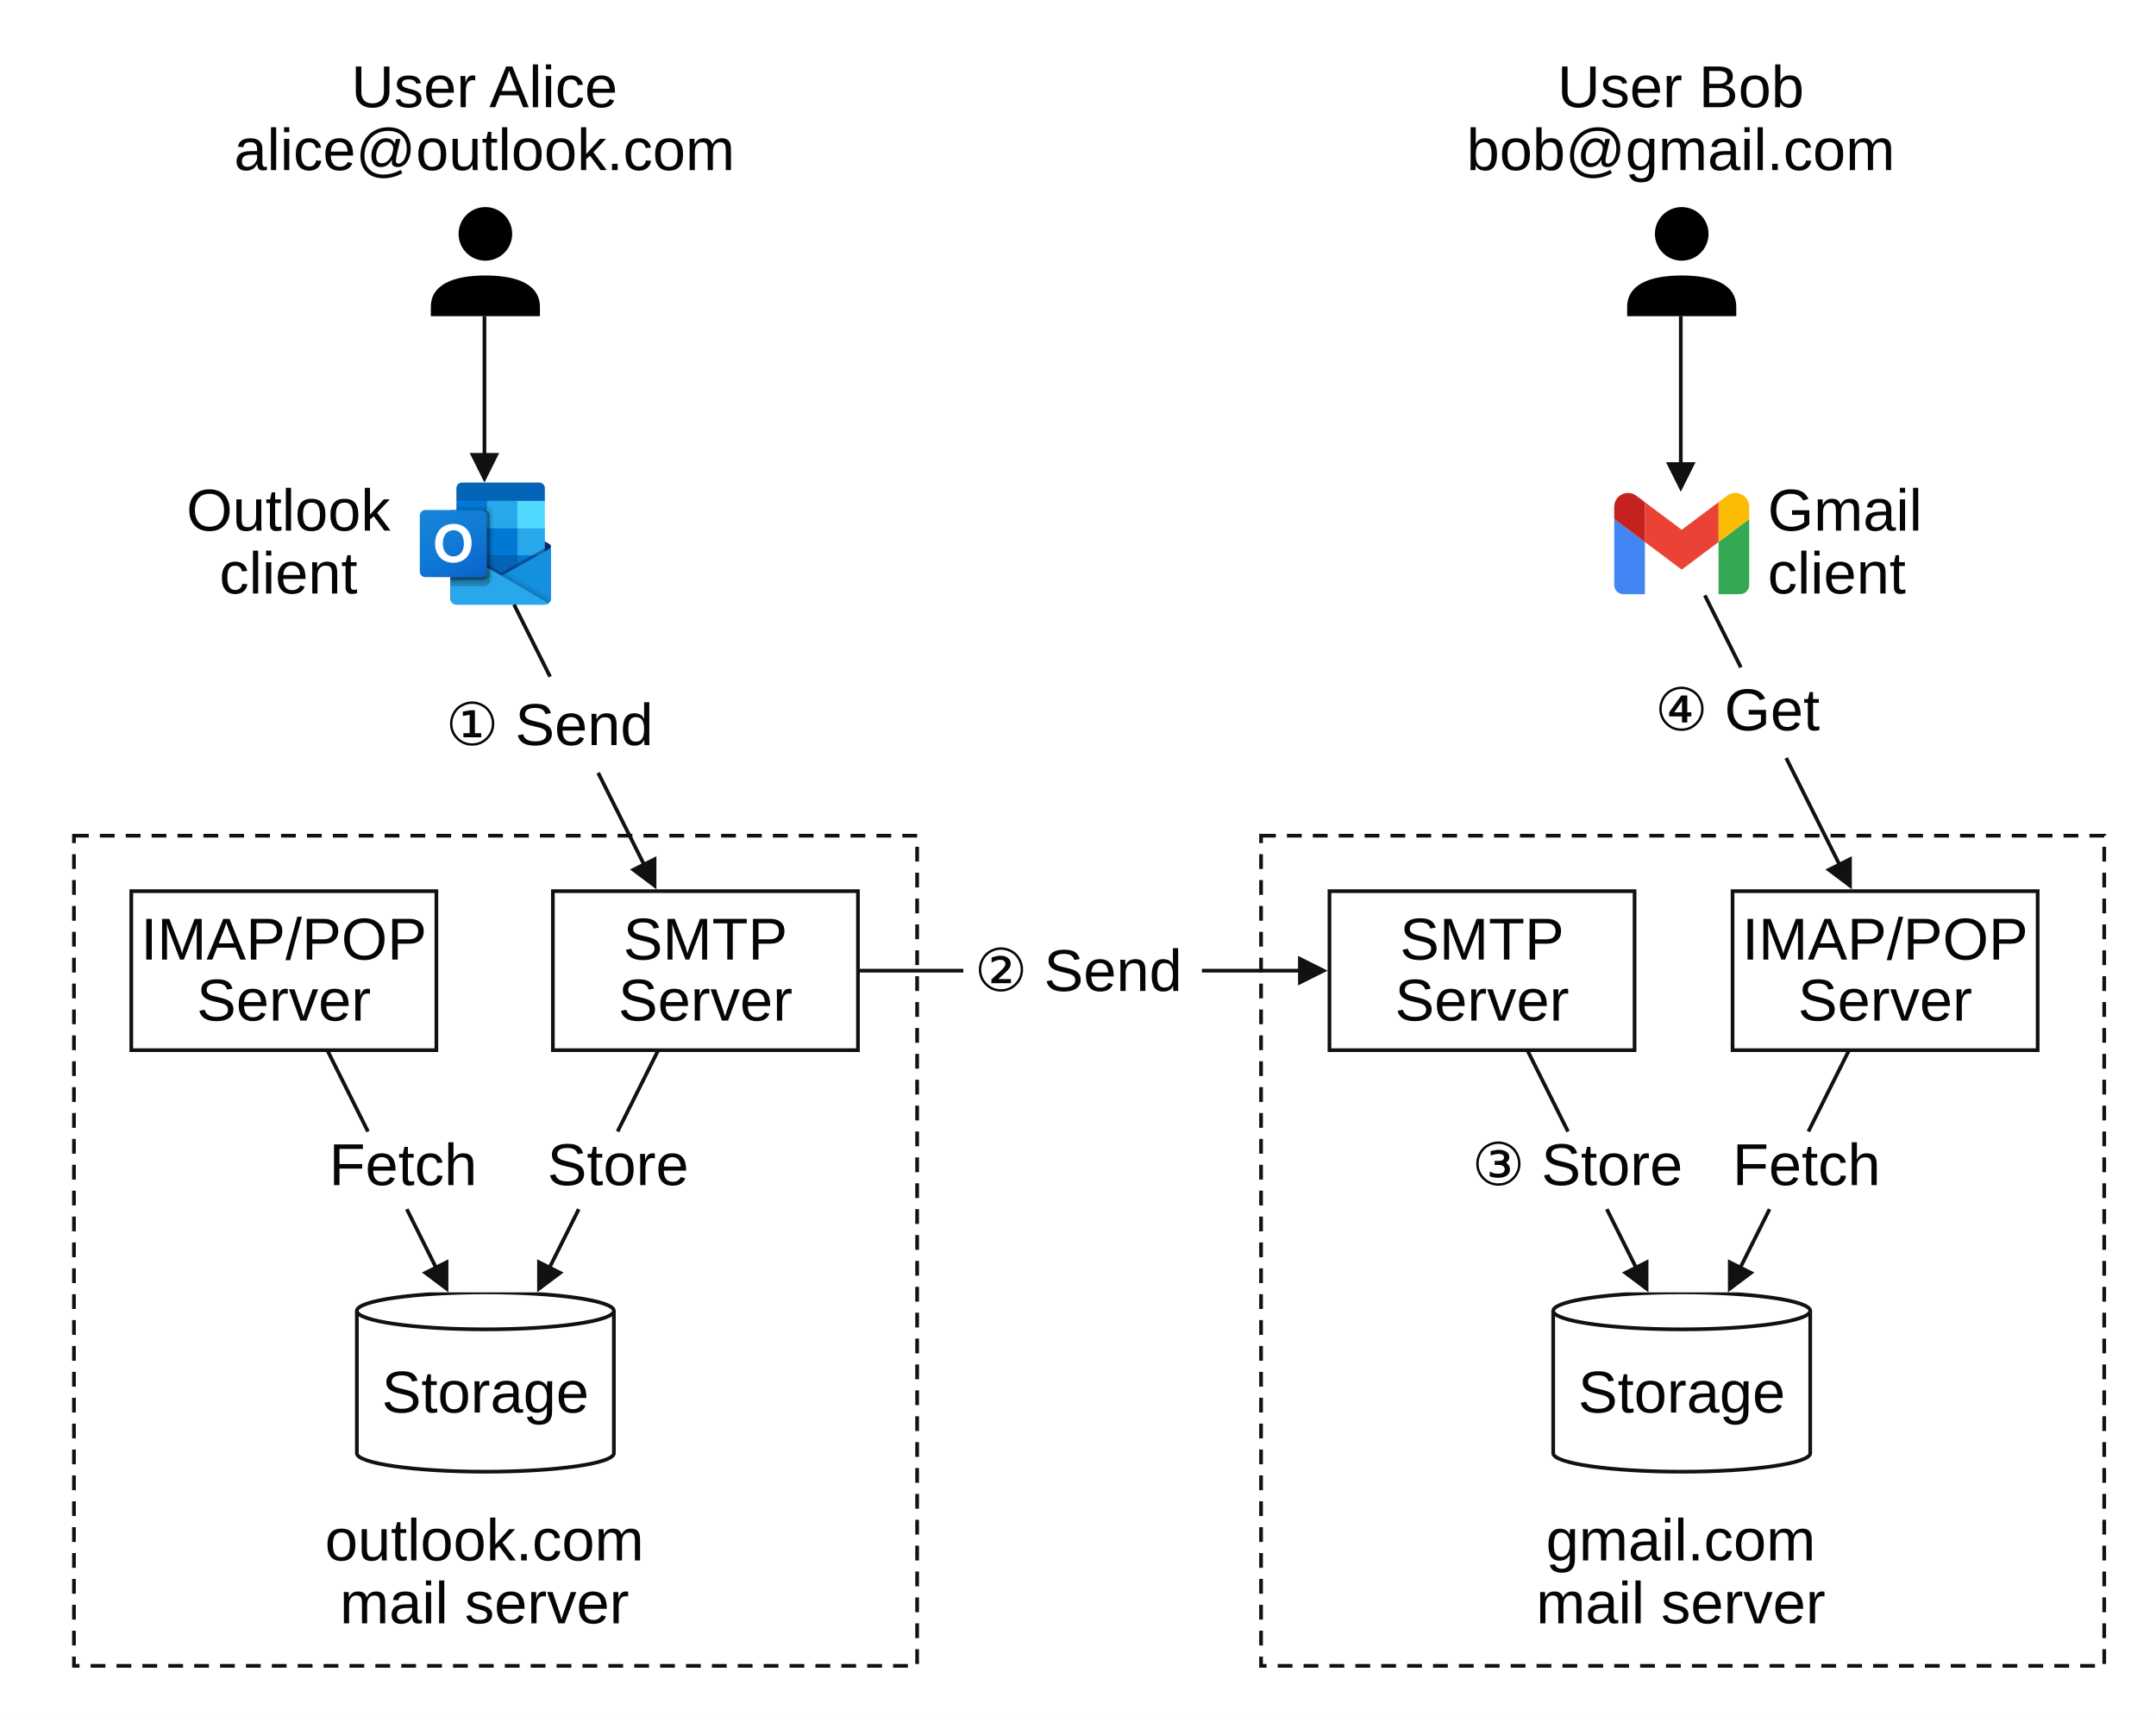
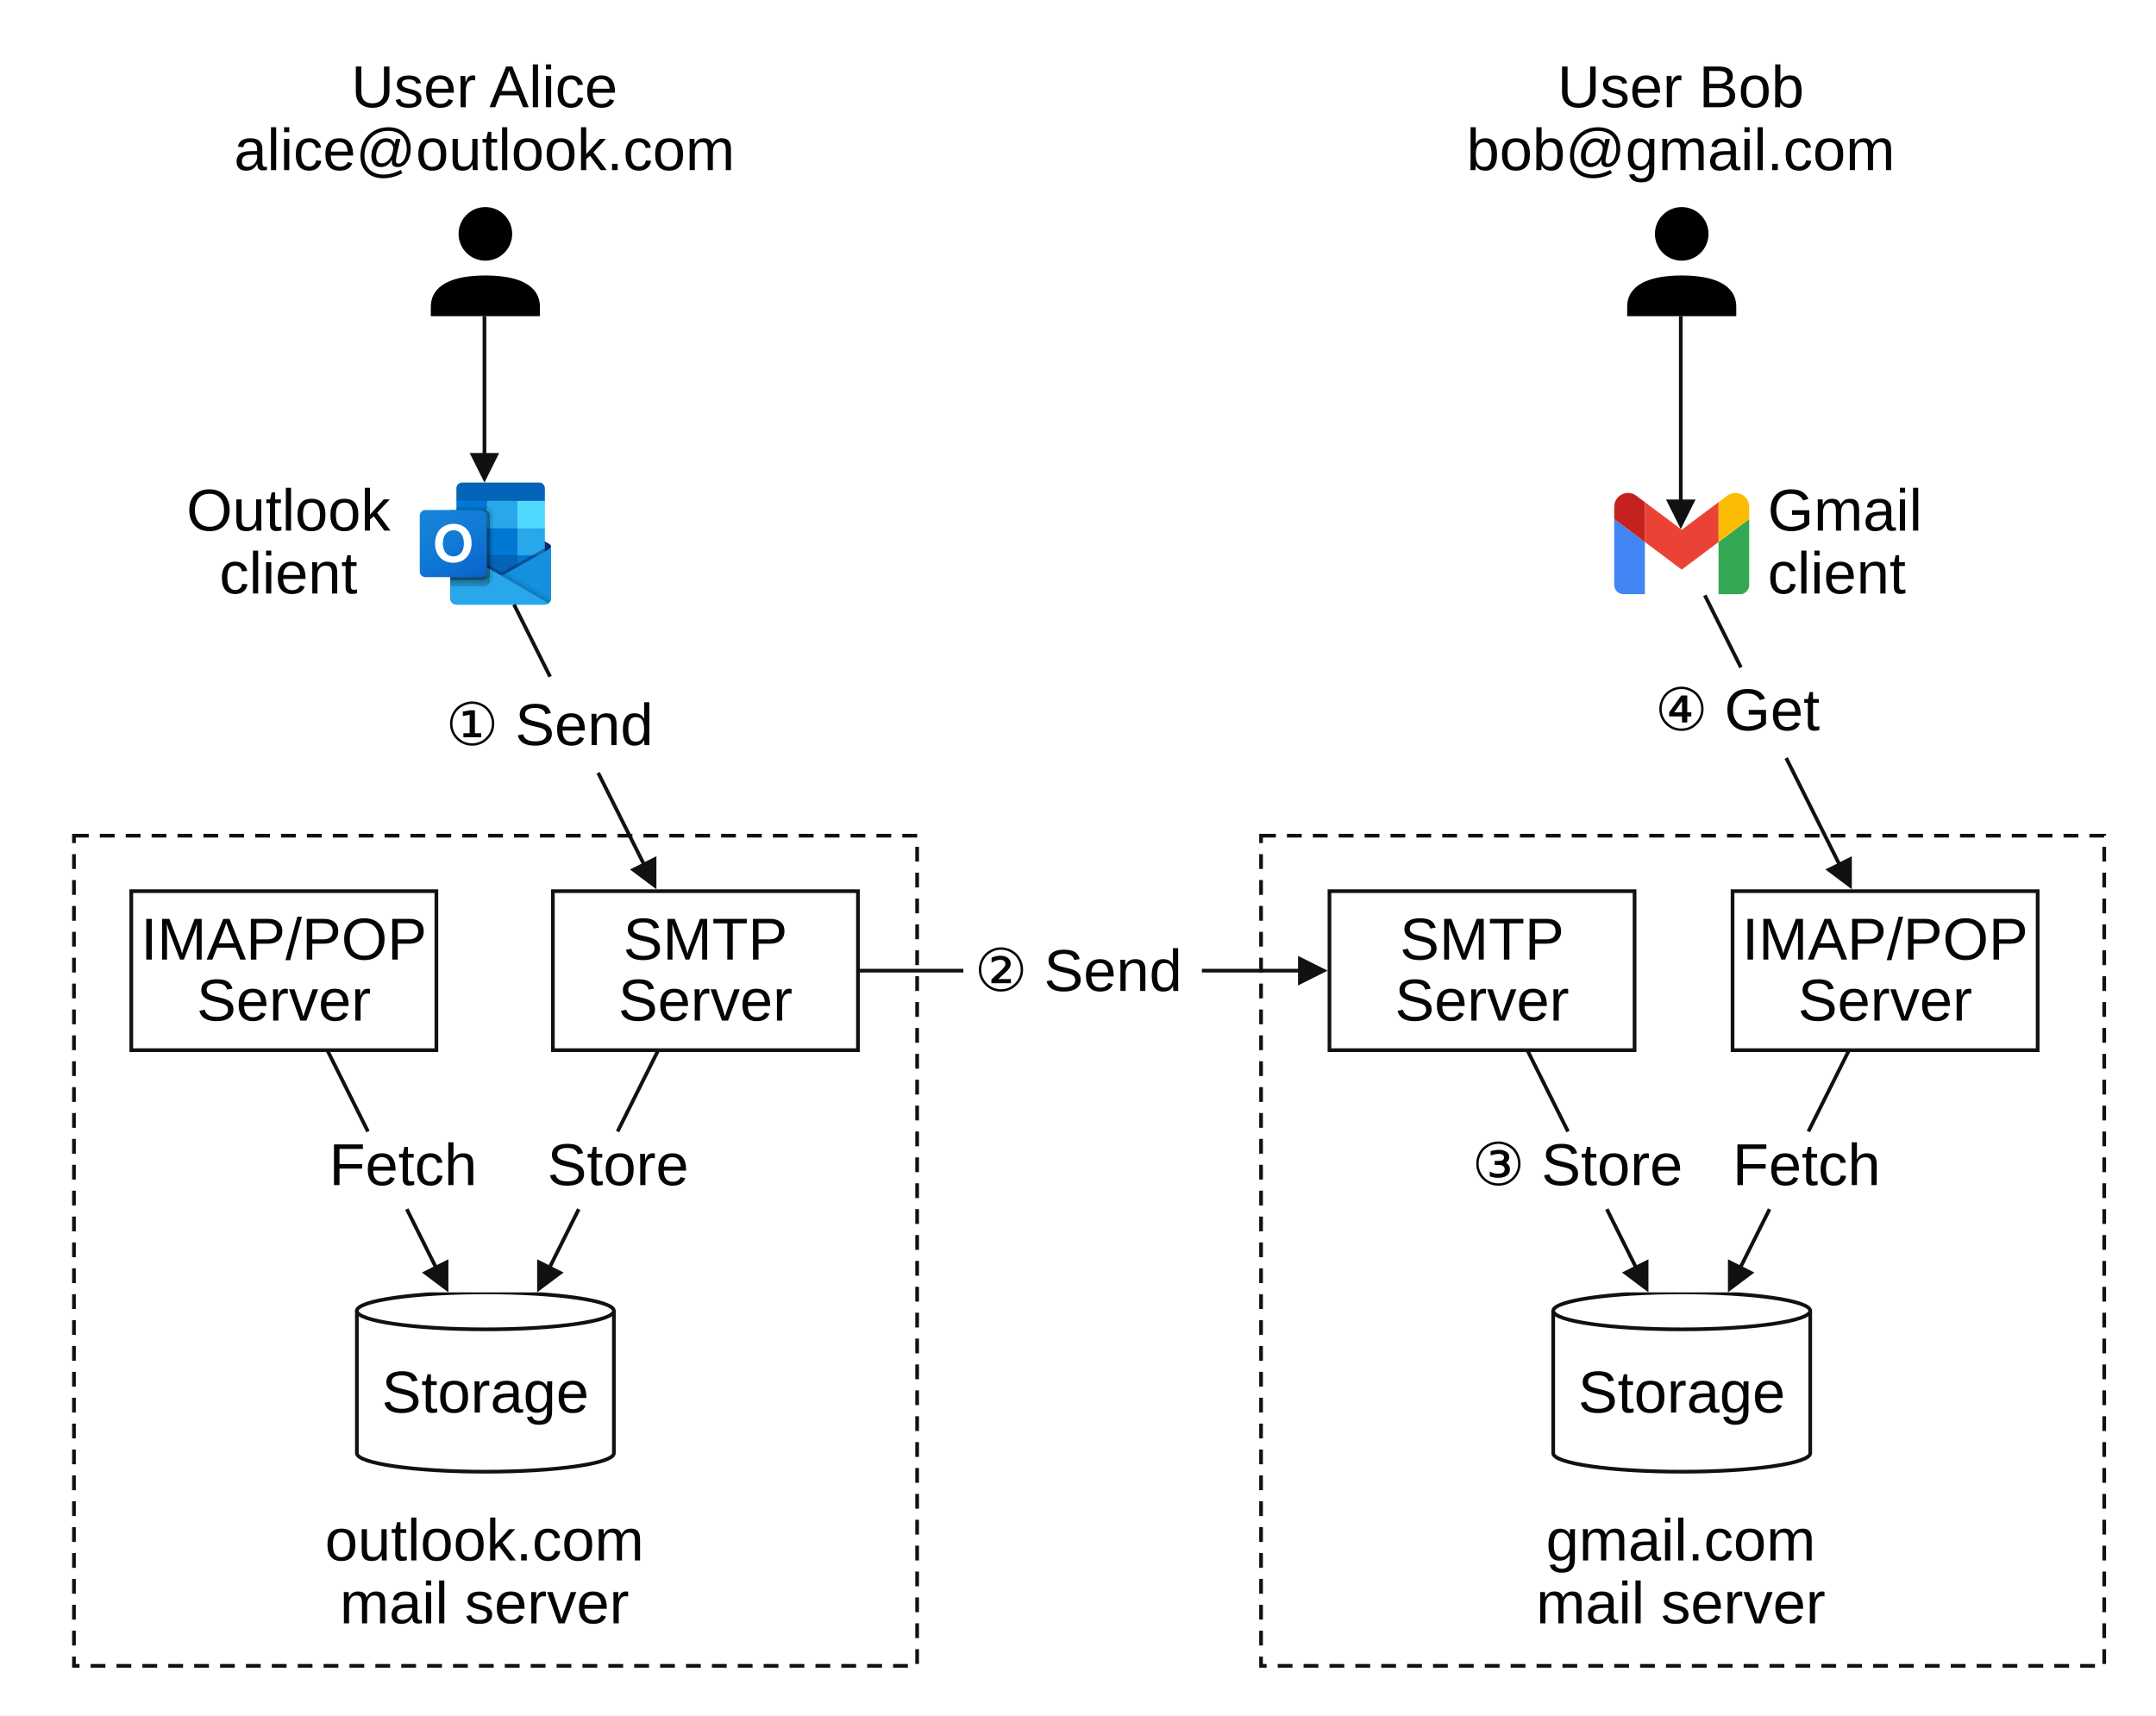
<svg xmlns="http://www.w3.org/2000/svg" width="1166" height="928" viewBox="0 0 1166 928" role="img" aria-labelledby="traditional-mail-title traditional-mail-desc">
  <defs>
    <style>
      .mail-server-frame { fill: none; stroke: #111; stroke-width: 2; stroke-dasharray: 8 6; }
      .service-box { fill: #fff; stroke: #111; stroke-width: 2; }
      .diagram-text { font: 400 32px Arial, Helvetica, sans-serif; fill: #050505; }
      .centered { text-anchor: middle; }
      .line { fill: none; stroke: #111; stroke-width: 2; }
      .connector { fill: none; stroke: #111; stroke-width: 2; marker-end: url(#arrowhead); }
      .storage-shape { fill: #fff; stroke: #111; stroke-width: 2; }
    </style>
-     <marker id="arrowhead" markerWidth="16" markerHeight="16" viewBox="0 -8 16 16" refX="14" refY="0" orient="auto" markerUnits="userSpaceOnUse">
+     <marker id="arrowhead" markerWidth="16" markerHeight="16" viewBox="0 -8 16 16" refX="12" refY="0" orient="auto" markerUnits="userSpaceOnUse">
      <path d="M0-8L16 0L0 8Z" fill="#111" />
    </marker>
    <symbol id="person" viewBox="0 0 59 59">
      <circle cx="29.5" cy="14.5" r="14.5" fill="#000" />
      <path d="M0 59V54C0 42 12 37 29.5 37S59 42 59 54V59Z" fill="#000" />
    </symbol>
    <symbol id="storage" viewBox="0 0 141 98">
      <path class="storage-shape" d="M1 10V87A69.5 10 0 0 0 140 87V10" />
      <ellipse class="storage-shape" cx="70.5" cy="10" rx="69.5" ry="10" />
    </symbol>
    <linearGradient id="outlook-envelope-gradient" gradientUnits="userSpaceOnUse" x1="1128.458" y1="811.083" x2="1128.458" y2="1.998" gradientTransform="matrix(1 0 0 -1 0 1705.333)">
      <stop offset="0" style="stop-color:#35B8F1" />
      <stop offset="1" style="stop-color:#28A8EA" />
    </linearGradient>
    <linearGradient id="outlook-tile-gradient" gradientUnits="userSpaceOnUse" x1="162.747" y1="1383.074" x2="774.086" y2="324.259" gradientTransform="matrix(1 0 0 -1 0 1705.333)">
      <stop offset="0" style="stop-color:#1784D9" />
      <stop offset="0.5" style="stop-color:#107AD5" />
      <stop offset="1" style="stop-color:#0A63C9" />
    </linearGradient>
    <symbol id="outlook-client-icon" viewBox="0 0 1831.085 1703.335">
      <path fill="#0A2767" d="M1831.083,894.25c0.1-14.318-7.298-27.644-19.503-35.131h-0.213l-0.767-0.426l-634.492-375.585 c-2.74-1.851-5.583-3.543-8.517-5.067c-24.498-12.639-53.599-12.639-78.098,0c-2.934,1.525-5.777,3.216-8.517,5.067L446.486,858.693 l-0.766,0.426c-19.392,12.059-25.337,37.556-13.278,56.948c3.553,5.714,8.447,10.474,14.257,13.868l634.492,375.585 c2.749,1.835,5.592,3.527,8.517,5.068c24.498,12.639,53.599,12.639,78.098,0c2.925-1.541,5.767-3.232,8.517-5.068l634.492-375.585 C1823.49,922.545,1831.228,908.923,1831.083,894.25z" />
      <path fill="#0364B8" d="M520.453,643.477h416.38v381.674h-416.38V643.477z M1745.917,255.5V80.908 c1-43.652-33.552-79.862-77.203-80.908H588.204C544.552,1.046,510,37.256,511,80.908V255.5l638.75,170.333L1745.917,255.5z" />
      <path fill="#0078D4" d="M511,255.5h425.833v383.25H511V255.5z" />
      <path fill="#28A8EA" d="M1362.667,255.5H936.833v383.25L1362.667,1022h383.25V638.75L1362.667,255.5z" />
      <path fill="#0078D4" d="M936.833,638.75h425.833V1022H936.833V638.75z" />
      <path fill="#0364B8" d="M936.833,1022h425.833v383.25H936.833V1022z" />
      <path fill="#14447D" d="M520.453,1025.151h416.38v346.969h-416.38V1025.151z" />
      <path fill="#0078D4" d="M1362.667,1022h383.25v383.25h-383.25V1022z" />
      <path fill="url(#outlook-envelope-gradient)" d="M1811.58,927.593l-0.809,0.426l-634.492,356.848c-2.768,1.703-5.578,3.321-8.517,4.769 c-10.777,5.132-22.481,8.029-34.407,8.517l-34.663-20.27c-2.929-1.47-5.773-3.105-8.517-4.897L447.167,906.003h-0.298 l-21.036-11.753v722.384c0.328,48.196,39.653,87.006,87.849,86.7h1230.914c0.724,0,1.363-0.341,2.129-0.341 c10.18-0.651,20.216-2.745,29.808-6.217c4.145-1.756,8.146-3.835,11.966-6.217c2.853-1.618,7.75-5.152,7.75-5.152 c21.814-16.142,34.726-41.635,34.833-68.772V894.25C1831.068,908.067,1823.616,920.807,1811.58,927.593z" />
      <path opacity="0.5" fill="#0A2767" d="M1797.017,891.397v44.287l-663.448,456.791L446.699,906.301 c0-0.235-0.191-0.426-0.426-0.426l0,0l-63.023-37.899v-31.938l25.976-0.426l54.932,31.512l1.277,0.426l4.684,2.981 c0,0,645.563,368.346,647.267,369.197l24.698,14.478c2.129-0.852,4.258-1.703,6.813-2.555 c1.278-0.852,640.879-360.681,640.879-360.681L1797.017,891.397z" />
      <path fill="#1490DF" d="M1811.58,927.593l-0.809,0.468l-634.492,356.848c-2.768,1.703-5.578,3.321-8.517,4.769 c-24.641,12.038-53.457,12.038-78.098,0c-2.918-1.445-5.76-3.037-8.517-4.769L446.657,928.061l-0.766-0.468 c-12.25-6.642-19.93-19.409-20.057-33.343v722.384c0.305,48.188,39.616,87.004,87.803,86.7c0.001,0,0.002,0,0.004,0h1229.636 c48.188,0.307,87.5-38.509,87.807-86.696c0-0.001,0-0.002,0-0.004V894.25C1831.068,908.067,1823.616,920.807,1811.58,927.593z" />
      <path opacity="0.1" d="M1185.52,1279.629l-9.496,5.323c-2.752,1.752-5.595,3.359-8.517,4.812 c-10.462,5.135-21.838,8.146-33.47,8.857l241.405,285.479l421.107,101.476c11.539-8.716,20.717-20.178,26.7-33.343L1185.52,1279.629 z" />
      <path opacity="0.05" d="M1228.529,1255.442l-52.505,29.51c-2.752,1.752-5.595,3.359-8.517,4.812 c-10.462,5.135-21.838,8.146-33.47,8.857l113.101,311.838l549.538,74.989c21.649-16.254,34.394-41.743,34.407-68.815v-9.326 L1228.529,1255.442z" />
      <path fill="#28A8EA" d="M514.833,1703.333h1228.316c18.901,0.096,37.335-5.874,52.59-17.033l-697.089-408.331 c-2.929-1.47-5.773-3.105-8.517-4.897L447.125,906.088h-0.298l-20.993-11.838v719.914 C425.786,1663.364,465.632,1703.286,514.833,1703.333C514.832,1703.333,514.832,1703.333,514.833,1703.333z" />
      <path opacity="0.1" d="M1022,418.722v908.303c-0.076,31.846-19.44,60.471-48.971,72.392 c-9.148,3.931-19,5.96-28.957,5.962H425.833V383.25H511v-42.583h433.073C987.092,340.83,1021.907,375.702,1022,418.722z" />
      <path opacity="0.2" d="M979.417,461.305v908.302c0.107,10.287-2.074,20.469-6.388,29.808 c-11.826,29.149-40.083,48.273-71.54,48.417H425.833V383.25h475.656c12.356-0.124,24.533,2.958,35.344,8.943 C962.937,405.344,979.407,432.076,979.417,461.305z" />
      <path opacity="0.2" d="M979.417,461.305v823.136c-0.208,43-34.928,77.853-77.927,78.225H425.833V383.25 h475.656c12.356-0.124,24.533,2.958,35.344,8.943C962.937,405.344,979.407,432.076,979.417,461.305z" />
      <path opacity="0.2" d="M936.833,461.305v823.136c-0.046,43.067-34.861,78.015-77.927,78.225H425.833 V383.25h433.072c43.062,0.023,77.951,34.951,77.927,78.013C936.833,461.277,936.833,461.291,936.833,461.305z" />
      <path fill="url(#outlook-tile-gradient)" d="M78.055,383.25h780.723c43.109,0,78.055,34.947,78.055,78.055v780.723 c0,43.109-34.946,78.055-78.055,78.055H78.055c-43.109,0-78.055-34.947-78.055-78.055V461.305 C0,418.197,34.947,383.25,78.055,383.25z" />
      <path fill="#FFFFFF" d="M243.96,710.631c19.238-40.988,50.29-75.289,89.17-98.495c43.057-24.651,92.081-36.94,141.675-35.515 c45.965-0.997,91.321,10.655,131.114,33.683c37.414,22.312,67.547,55.004,86.742,94.109c20.904,43.09,31.322,90.512,30.405,138.396 c1.013,50.043-9.706,99.628-31.299,144.783c-19.652,40.503-50.741,74.36-89.425,97.388c-41.327,23.734-88.367,35.692-136.011,34.578 c-46.947,1.133-93.303-10.651-134.01-34.067c-37.738-22.341-68.249-55.07-87.892-94.28c-21.028-42.467-31.57-89.355-30.745-136.735 C212.808,804.859,223.158,755.686,243.96,710.631z M339.006,941.858c10.257,25.912,27.651,48.385,50.163,64.812 c22.93,16.026,50.387,24.294,78.353,23.591c29.783,1.178,59.14-7.372,83.634-24.358c22.227-16.375,39.164-38.909,48.715-64.812 c10.677-28.928,15.946-59.572,15.543-90.404c0.33-31.127-4.623-62.084-14.649-91.554c-8.855-26.607-25.246-50.069-47.182-67.537 c-23.88-17.79-53.158-26.813-82.91-25.55c-28.572-0.74-56.644,7.593-80.184,23.804c-22.893,16.496-40.617,39.168-51.1,65.365 c-23.255,60.049-23.376,126.595-0.341,186.728L339.006,941.858z" />
      <path fill="#50D9FF" d="M1362.667,255.5h383.25v383.25h-383.25V255.5z" />
    </symbol>
    <symbol id="gmail-client-icon" viewBox="52 42 88 66">
      <path fill="#4285f4" d="M58 108h14V74L52 59v43c0 3.32 2.69 6 6 6" />
      <path fill="#34a853" d="M120 108h14c3.32 0 6-2.69 6-6V59l-20 15" />
      <path fill="#fbbc04" d="M120 48v26l20-15v-8c0-7.42-8.47-11.65-14.4-7.2" />
      <path fill="#ea4335" d="M72 74V48l24 18 24-18v26L96 92" />
      <path fill="#c5221f" d="M52 51v8l20 15V48l-5.6-4.2c-5.94-4.45-14.4-.22-14.4 7.2" />
    </symbol>
  </defs>
  <rect id="background" width="1166" height="928" fill="#fff" />
  <g id="mail-users">
    <text class="diagram-text centered" x="262" y="58">User Alice</text>
    <text class="diagram-text centered" x="262" y="92">alice@outlook.com</text>
    <use href="#person" x="233" y="112" width="59" height="59" />
    <text class="diagram-text centered" x="909" y="58">User Bob</text>
    <text class="diagram-text centered" x="909" y="92">bob@gmail.com</text>
    <use href="#person" x="880" y="112" width="59" height="59" />
  </g>
  <g id="mail-clients">
-     <path id="alice-client-connector" class="connector" d="M262 171V259" />
+     <path id="alice-client-connector" class="connector" d="M262 171V257" />
    <text class="diagram-text centered" x="156" y="287">Outlook</text>
    <text class="diagram-text centered" x="156" y="321">client</text>
    <use href="#outlook-client-icon" x="226" y="261" width="73" height="66" />
-     <path id="bob-client-connector" class="connector" d="M909 171V264" />
+     <path id="bob-client-connector" class="connector" d="M909 171V282.159" />
    <use href="#gmail-client-icon" x="873" y="266" width="73" height="56" />
    <text class="diagram-text" x="956" y="287">Gmail</text>
    <text class="diagram-text" x="956" y="321">client</text>
  </g>
  <g id="client-server-actions">
    <path id="send-label-leader" class="line" d="M278 327L297.5 366" />
    <text class="diagram-text" x="241" y="403">① Send</text>
-     <path id="send-to-outlook-smtp" class="connector" d="M323.5 418L354.106 479.211" />
+     <path id="send-to-outlook-smtp" class="connector" d="M323.5 418L353.211 477.422" />
    <path id="get-label-leader" class="line" d="M922 322L941.5 361" />
    <text class="diagram-text" x="895" y="395">④ Get</text>
-     <path id="get-from-gmail-imap" class="connector" d="M966 410L1000.606 479.211" />
+     <path id="get-from-gmail-imap" class="connector" d="M966 410L999.711 477.422" />
  </g>
  <g id="domain-mail-servers">
    <rect id="outlook-mail-server-frame" class="mail-server-frame" x="40" y="452" width="456" height="449" />
    <rect id="gmail-mail-server-frame" class="mail-server-frame" x="682" y="452" width="456" height="449" />
    <rect class="service-box" x="71" y="482" width="165" height="86" />
    <text class="diagram-text centered" x="153.5" y="519">IMAP/POP</text>
    <text class="diagram-text centered" x="153.5" y="552">Server</text>
    <rect class="service-box" x="299" y="482" width="165" height="86" />
    <text class="diagram-text centered" x="381.5" y="519">SMTP</text>
    <text class="diagram-text centered" x="381.5" y="552">Server</text>
    <rect class="service-box" x="719" y="482" width="165" height="86" />
    <text class="diagram-text centered" x="801.5" y="519">SMTP</text>
    <text class="diagram-text centered" x="801.5" y="552">Server</text>
    <rect class="service-box" x="937" y="482" width="165" height="86" />
    <text class="diagram-text centered" x="1019.5" y="519">IMAP/POP</text>
    <text class="diagram-text centered" x="1019.5" y="552">Server</text>
  </g>
  <g id="cross-domain-send">
    <path class="line" d="M464 525H521" />
    <text class="diagram-text" x="527" y="536">② Send</text>
-     <path id="outlook-to-gmail-smtp" class="connector" d="M650 525H716" />
+     <path id="outlook-to-gmail-smtp" class="connector" d="M650 525H714" />
  </g>
  <g id="storage-actions">
    <path id="outlook-fetch-storage-leader" class="line" d="M177 568L199 612" />
    <text class="diagram-text" x="178" y="641" font-size="24">Fetch</text>
-     <path id="outlook-fetch-storage" class="connector" d="M220 654L241.606 697.211" />
+     <path id="outlook-fetch-storage" class="connector" d="M220 654L240.711 695.422" />
    <path id="outlook-store-storage-leader" class="line" d="M356 568L334 612" />
    <text class="diagram-text" x="296" y="641" font-size="24">Store</text>
-     <path id="outlook-store-storage" class="connector" d="M313 654L291.394 697.211" />
+     <path id="outlook-store-storage" class="connector" d="M313 654L292.289 695.422" />
    <path id="gmail-store-storage-leader" class="line" d="M826 568L848 612" />
    <text class="diagram-text" x="796" y="641">③ Store</text>
-     <path id="gmail-store-storage" class="connector" d="M869 654L890.606 697.211" />
+     <path id="gmail-store-storage" class="connector" d="M869 654L889.711 695.422" />
    <path id="gmail-fetch-storage-leader" class="line" d="M1000 568L978 612" />
    <text class="diagram-text" x="937" y="641" font-size="24">Fetch</text>
-     <path id="gmail-fetch-storage" class="connector" d="M957 654L935.394 697.211" />
+     <path id="gmail-fetch-storage" class="connector" d="M957 654L936.289 695.422" />
  </g>
  <g id="mail-storage">
    <use href="#storage" x="192" y="699" width="141" height="98" />
    <text class="diagram-text centered" x="262.5" y="764">Storage</text>
    <text class="diagram-text centered" x="262" y="844">outlook.com</text>
    <text class="diagram-text centered" x="262" y="878">mail server</text>
    <use href="#storage" x="839" y="699" width="141" height="98" />
    <text class="diagram-text centered" x="909.5" y="764">Storage</text>
    <text class="diagram-text centered" x="909" y="844">gmail.com</text>
    <text class="diagram-text centered" x="909" y="878">mail server</text>
  </g>
</svg>
